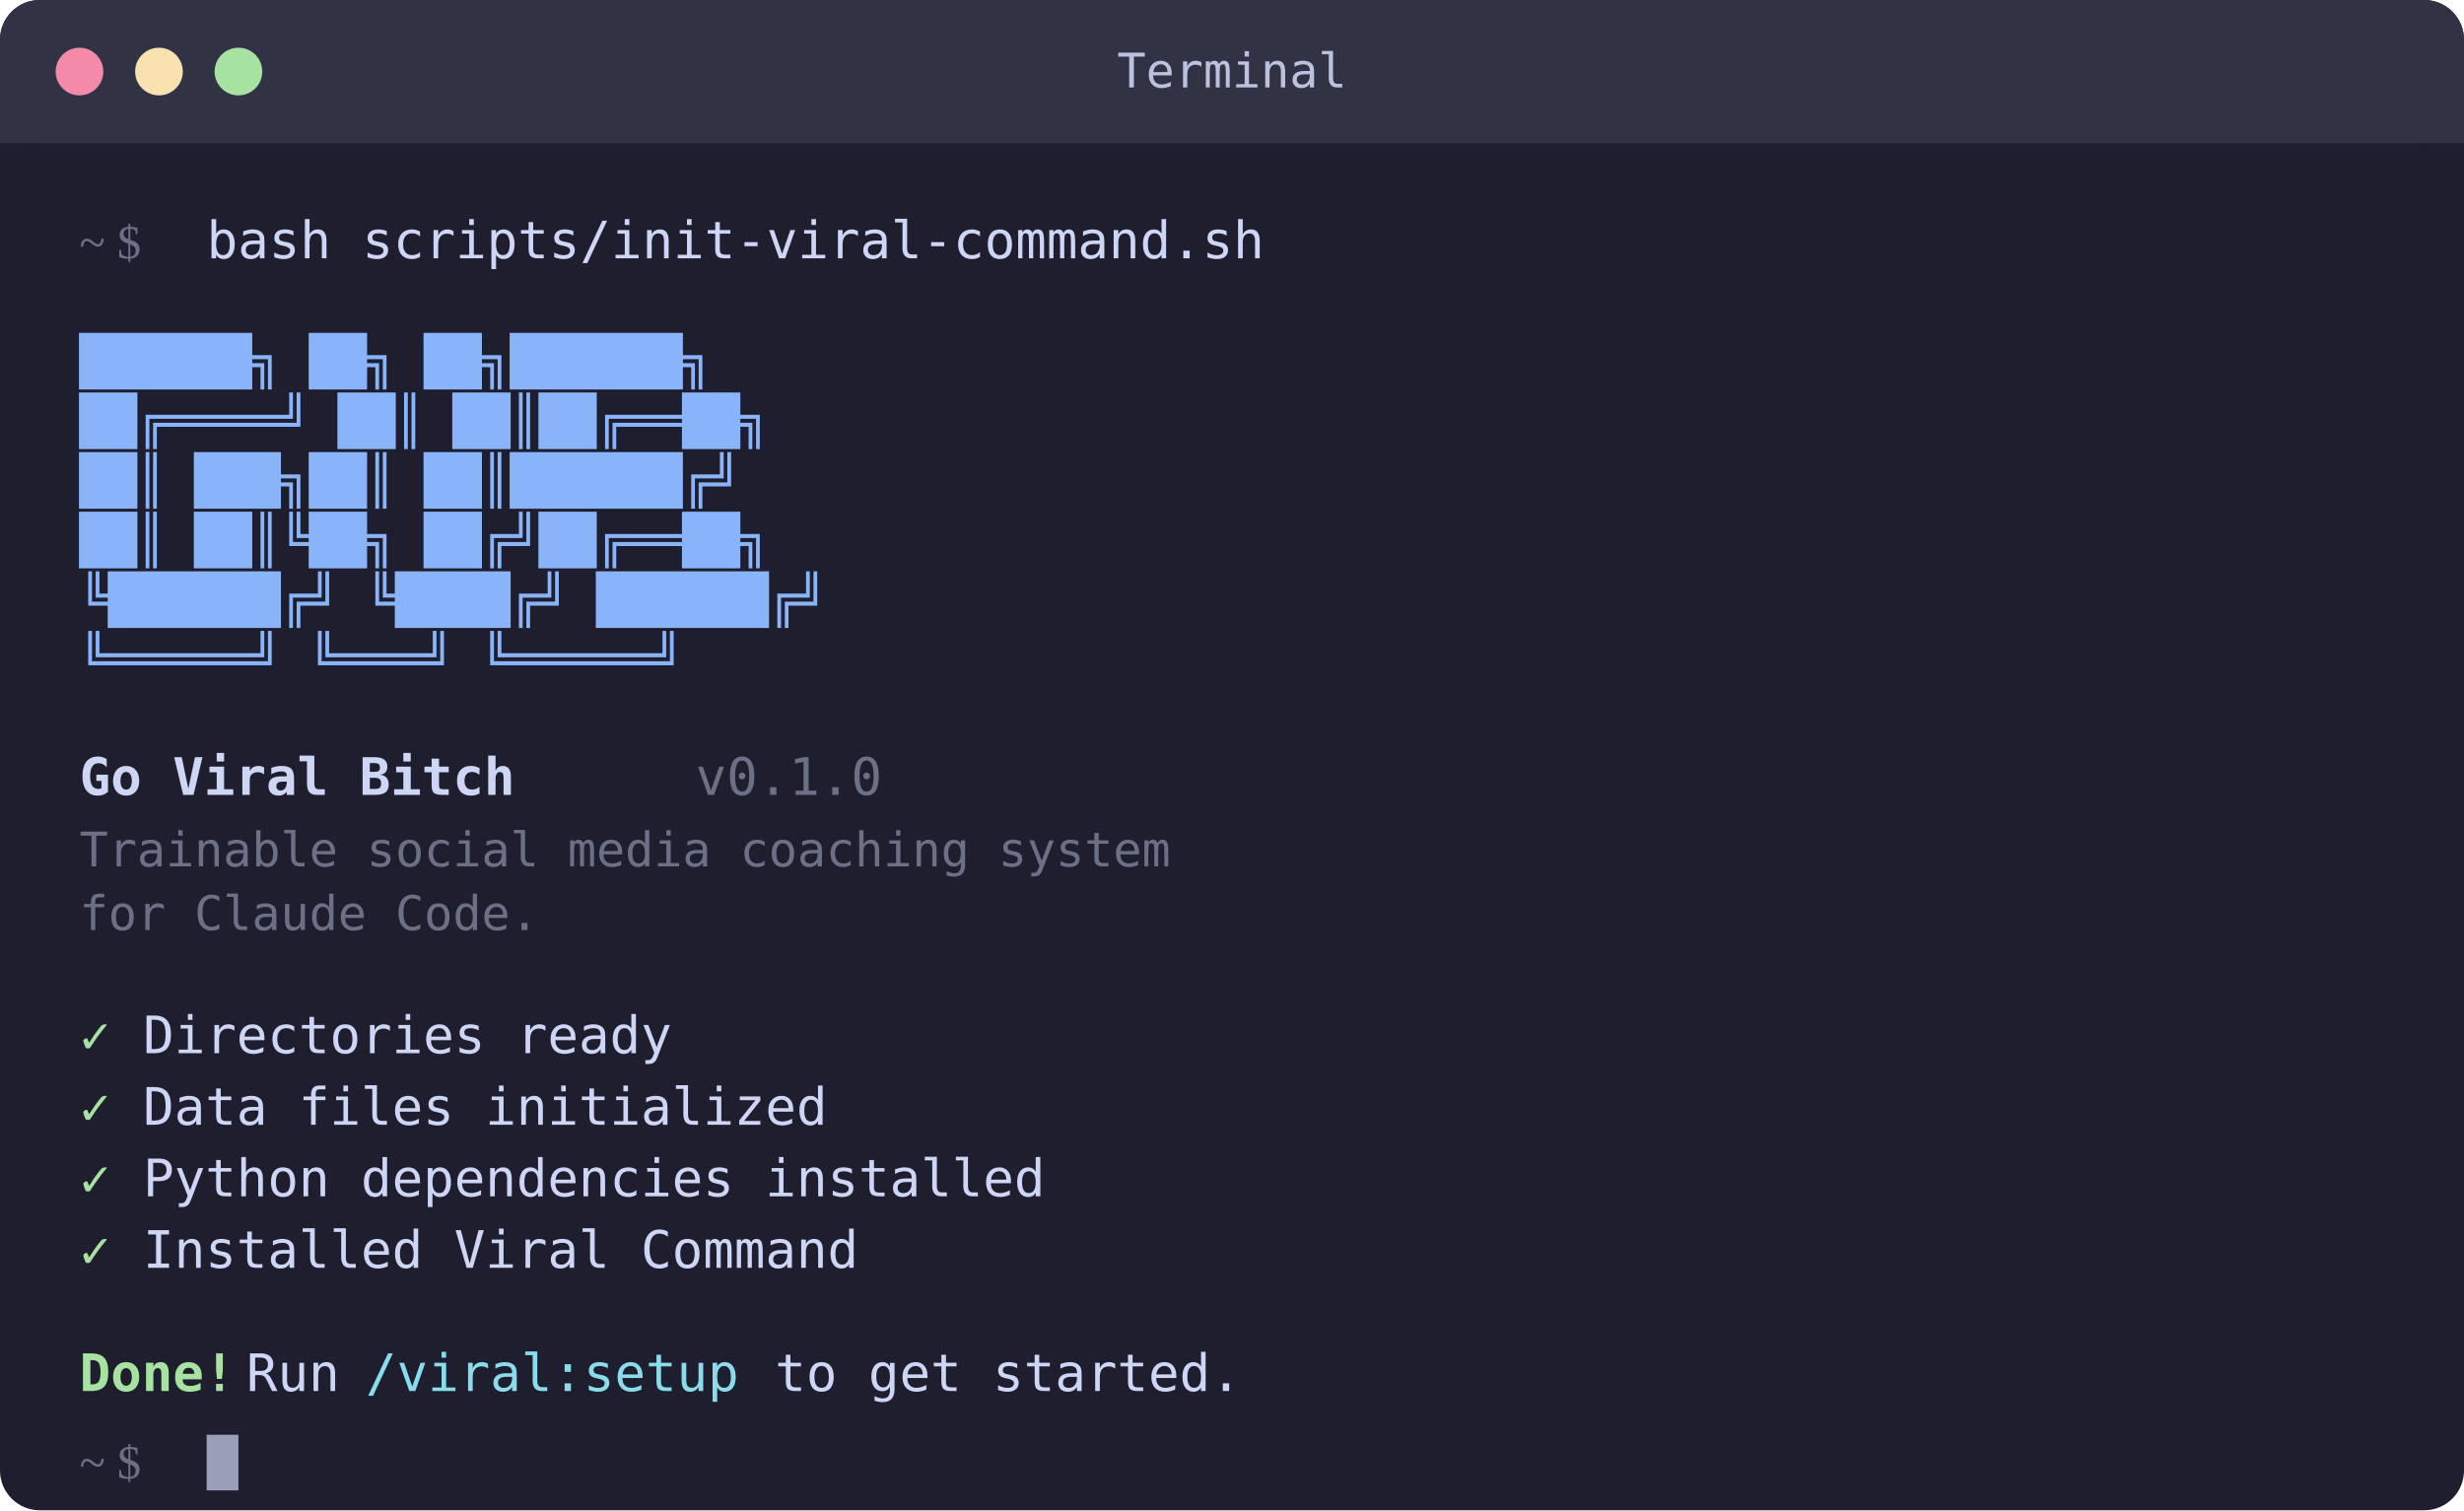
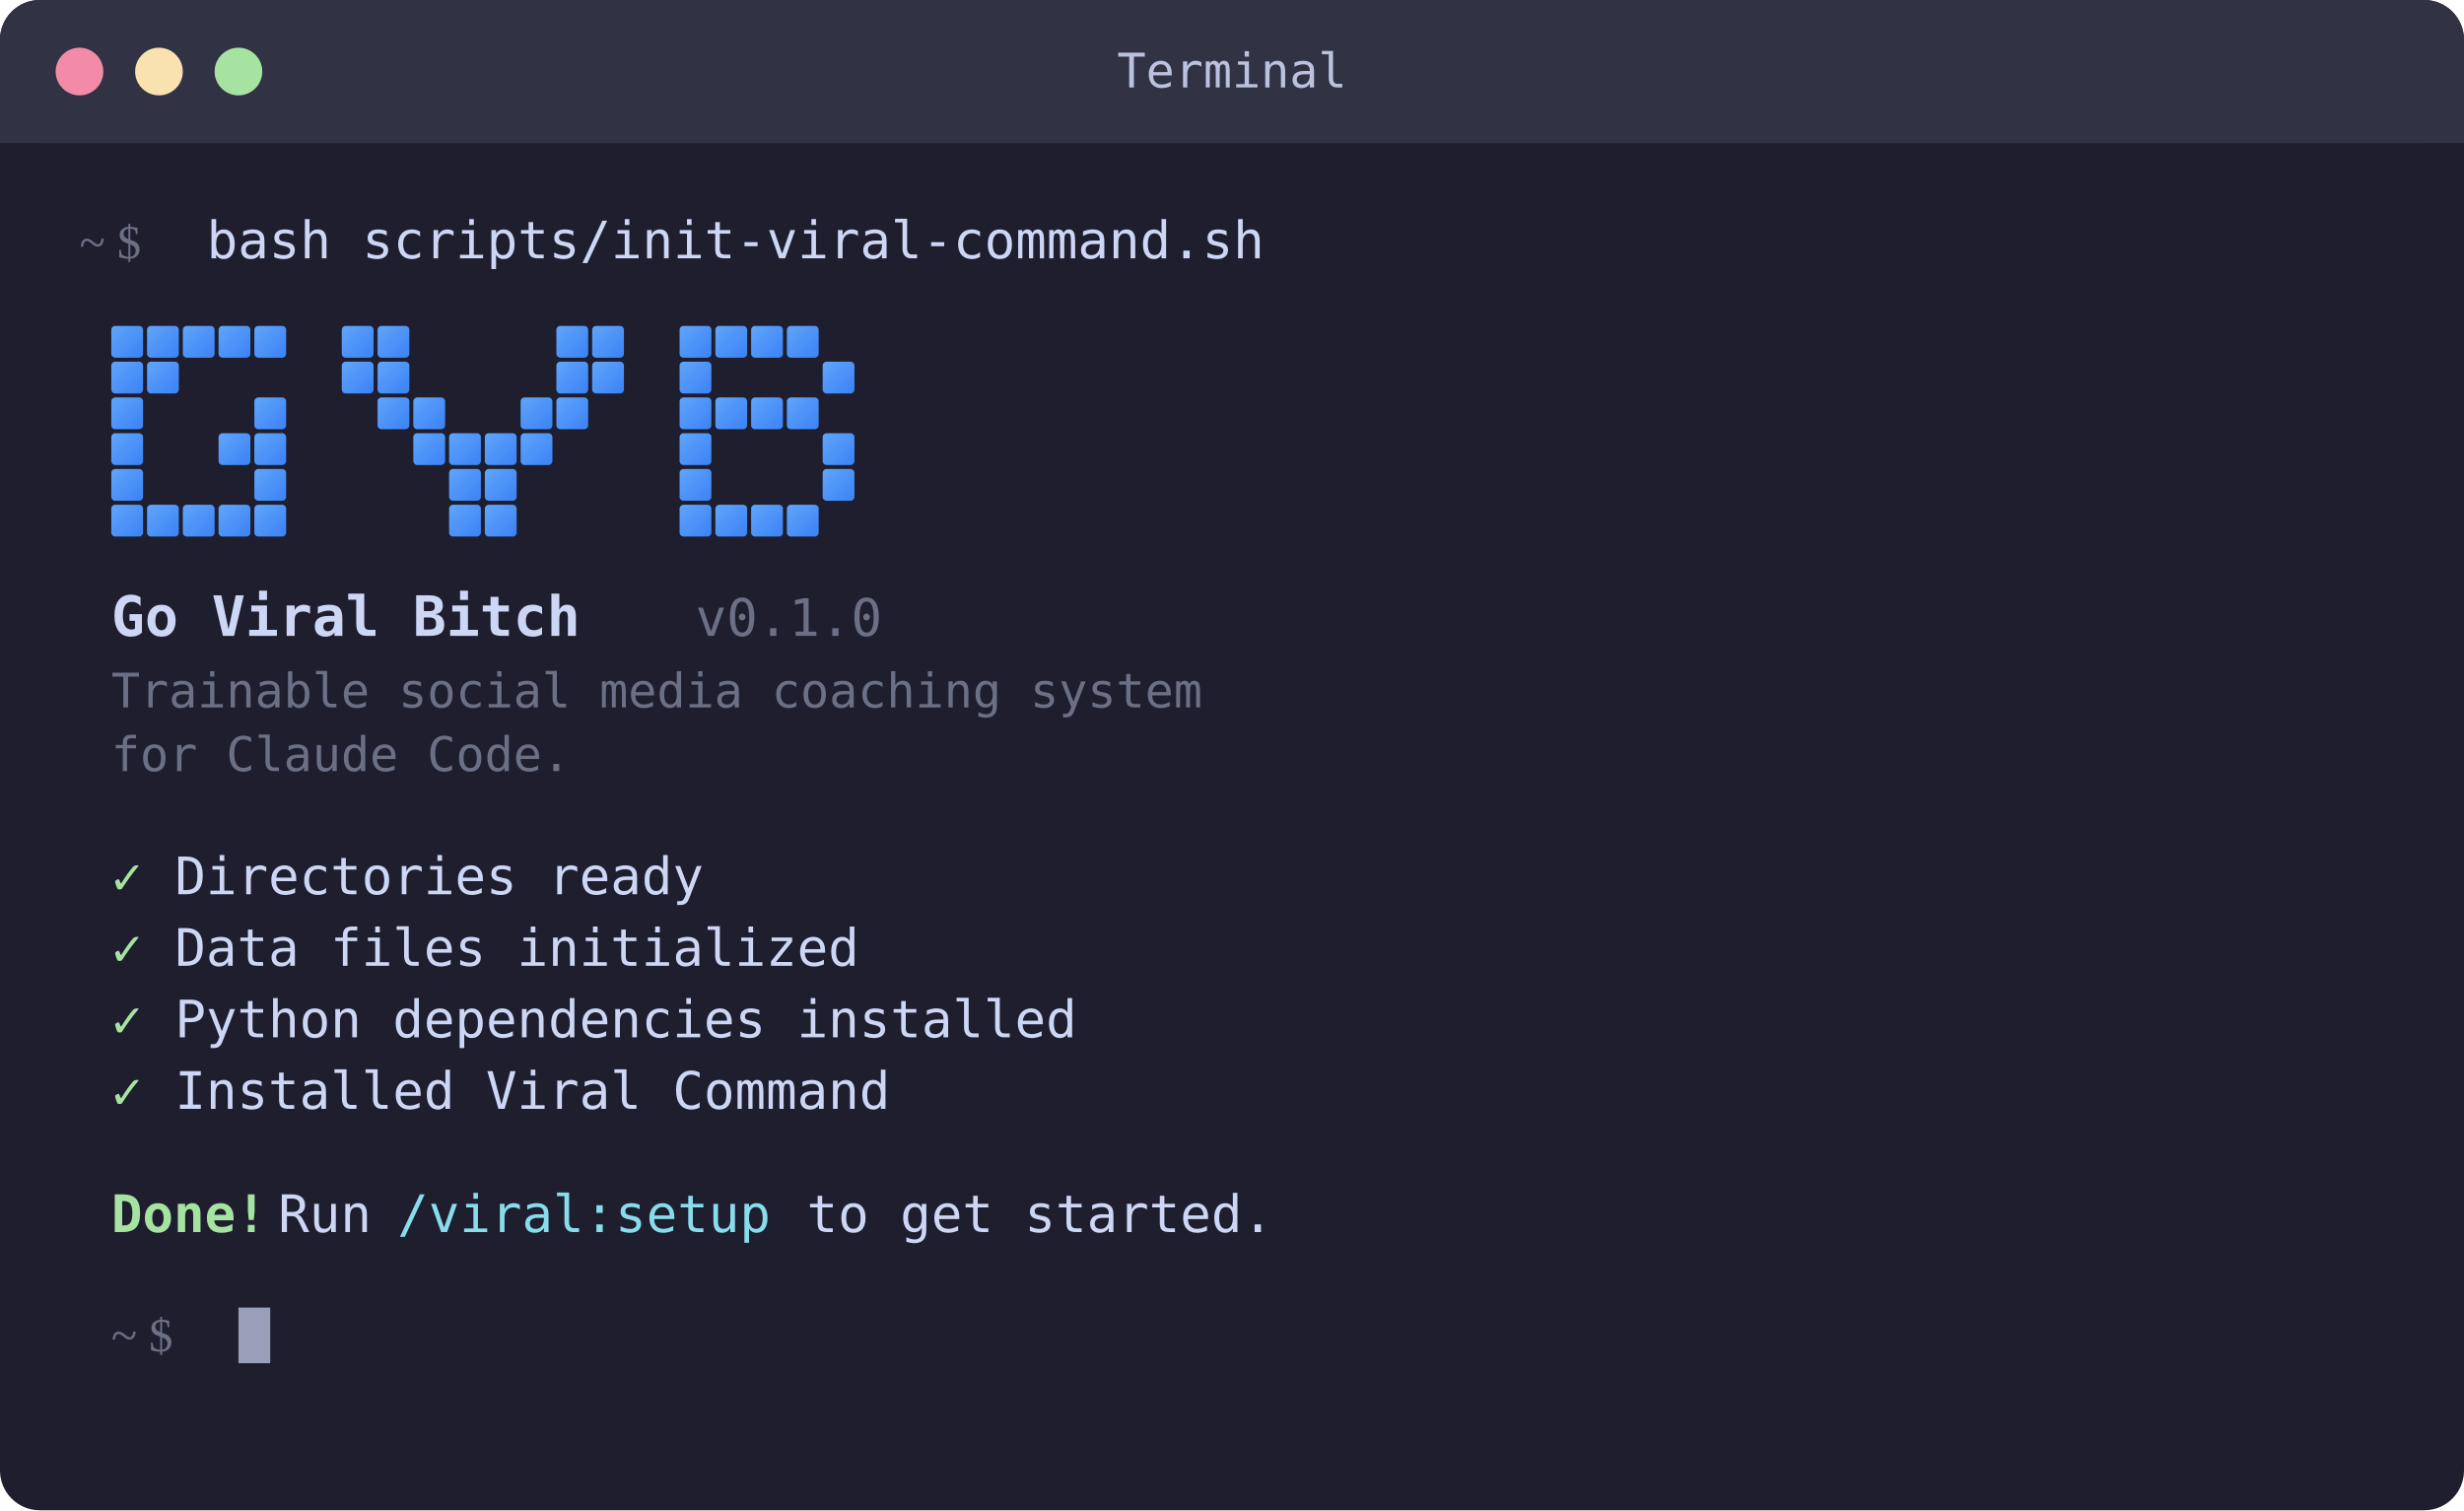
<svg xmlns="http://www.w3.org/2000/svg" viewBox="0 0 620 380" width="620" height="380">
  <defs>
    <style>
      .bg { fill: #1e1e2e; }
      .titlebar { fill: #313244; }
      .red { fill: #f38ba8; }
      .yellow { fill: #f9e2af; }
      .green { fill: #a6e3a1; }
      .text { fill: #cdd6f4; font-family: 'SF Mono', 'Fira Code', 'Cascadia Code', monospace; font-size: 13px; }
-       .blue { fill: #89b4fa; }
      .dim { fill: #6c7086; }
      .white { fill: #cdd6f4; font-weight: bold; }
      .cyan { fill: #89dceb; }
      .green-text { fill: #a6e3a1; }
      .title-text { fill: #bac2de; font-family: 'SF Mono', monospace; font-size: 12px; }
      .prompt { fill: #6c7086; }
    </style>
+     <linearGradient id="blue" x1="0%" y1="0%" x2="100%" y2="100%">
+       <stop offset="0%" style="stop-color:#60a5fa" />
+       <stop offset="100%" style="stop-color:#3b82f6" />
+     </linearGradient>
  </defs>
  <rect class="bg" width="620" height="380" rx="10" />
  <rect class="titlebar" width="620" height="36" rx="10" />
  <rect class="titlebar" y="20" width="620" height="16" />
  <circle class="red" cx="20" cy="18" r="6" />
  <circle class="yellow" cx="40" cy="18" r="6" />
  <circle class="green" cx="60" cy="18" r="6" />
  <text class="title-text" x="310" y="22" text-anchor="middle">Terminal</text>
  <text class="prompt" x="20" y="65">~ $</text>
  <text class="text" x="52" y="65">bash scripts/init-viral-command.sh</text>
-   <text class="blue" x="20" y="95" font-family="'SF Mono','Fira Code','Cascadia Code','Menlo','Consolas',monospace" font-size="12" font-weight="bold"> ██████╗ ██╗   ██╗██████╗ </text>
-   <text class="blue" x="20" y="110" font-family="'SF Mono','Fira Code','Cascadia Code','Menlo','Consolas',monospace" font-size="12" font-weight="bold">██╔════╝ ██║   ██║██╔══██╗</text>
-   <text class="blue" x="20" y="125" font-family="'SF Mono','Fira Code','Cascadia Code','Menlo','Consolas',monospace" font-size="12" font-weight="bold">██║  ███╗██║   ██║██████╔╝</text>
-   <text class="blue" x="20" y="140" font-family="'SF Mono','Fira Code','Cascadia Code','Menlo','Consolas',monospace" font-size="12" font-weight="bold">██║   ██║╚██╗ ██╔╝██╔══██╗</text>
-   <text class="blue" x="20" y="155" font-family="'SF Mono','Fira Code','Cascadia Code','Menlo','Consolas',monospace" font-size="12" font-weight="bold">╚██████╔╝ ╚████╔╝ ██████╔╝</text>
-   <text class="blue" x="20" y="170" font-family="'SF Mono','Fira Code','Cascadia Code','Menlo','Consolas',monospace" font-size="12" font-weight="bold"> ╚═════╝   ╚═══╝  ╚═════╝ </text>
-   <text class="white" x="20" y="200" font-family="monospace" font-size="13">   Go Viral Bitch</text>
-   <text class="dim" x="175" y="200" font-family="monospace" font-size="13">v0.1.0</text>
-   <text class="dim" x="20" y="218" font-family="monospace" font-size="12">   Trainable social media coaching system</text>
-   <text class="dim" x="20" y="234" font-family="monospace" font-size="12">   for Claude Code.</text>
-   <text class="green-text" x="20" y="265" font-family="monospace" font-size="13">✓</text>
-   <text class="text" x="36" y="265" font-family="monospace" font-size="13">Directories ready</text>
-   <text class="green-text" x="20" y="283" font-family="monospace" font-size="13">✓</text>
-   <text class="text" x="36" y="283" font-family="monospace" font-size="13">Data files initialized</text>
-   <text class="green-text" x="20" y="301" font-family="monospace" font-size="13">✓</text>
-   <text class="text" x="36" y="301" font-family="monospace" font-size="13">Python dependencies installed</text>
-   <text class="green-text" x="20" y="319" font-family="monospace" font-size="13">✓</text>
-   <text class="text" x="36" y="319" font-family="monospace" font-size="13">Installed Viral Command</text>
-   <text class="green-text" x="20" y="350" font-family="monospace" font-size="13" font-weight="bold">Done!</text>
-   <text class="text" x="62" y="350" font-family="monospace" font-size="13">Run</text>
-   <text class="cyan" x="92" y="350" font-family="monospace" font-size="13">/viral:setup</text>
-   <text class="text" x="195" y="350" font-family="monospace" font-size="13">to get started.</text>
-   <text class="prompt" x="20" y="372">~ $</text>
-   <rect class="text" x="52" y="361" width="8" height="14" opacity="0.7" />
+   <g fill="url(#blue)">
+     <rect x="28" y="82" width="8" height="8" rx="1" />
+     <rect x="37" y="82" width="8" height="8" rx="1" />
+     <rect x="46" y="82" width="8" height="8" rx="1" />
+     <rect x="55" y="82" width="8" height="8" rx="1" />
+     <rect x="64" y="82" width="8" height="8" rx="1" />
+     <rect x="28" y="91" width="8" height="8" rx="1" />
+     <rect x="37" y="91" width="8" height="8" rx="1" />
+     <rect x="28" y="100" width="8" height="8" rx="1" />
+     <rect x="28" y="109" width="8" height="8" rx="1" />
+     <rect x="55" y="109" width="8" height="8" rx="1" />
+     <rect x="64" y="109" width="8" height="8" rx="1" />
+     <rect x="28" y="118" width="8" height="8" rx="1" />
+     <rect x="64" y="100" width="8" height="8" rx="1" />
+     <rect x="64" y="118" width="8" height="8" rx="1" />
+     <rect x="28" y="127" width="8" height="8" rx="1" />
+     <rect x="37" y="127" width="8" height="8" rx="1" />
+     <rect x="46" y="127" width="8" height="8" rx="1" />
+     <rect x="55" y="127" width="8" height="8" rx="1" />
+     <rect x="64" y="127" width="8" height="8" rx="1" />
+     <rect x="86" y="82" width="8" height="8" rx="1" />
+     <rect x="95" y="82" width="8" height="8" rx="1" />
+     <rect x="140" y="82" width="8" height="8" rx="1" />
+     <rect x="149" y="82" width="8" height="8" rx="1" />
+     <rect x="86" y="91" width="8" height="8" rx="1" />
+     <rect x="95" y="91" width="8" height="8" rx="1" />
+     <rect x="140" y="91" width="8" height="8" rx="1" />
+     <rect x="149" y="91" width="8" height="8" rx="1" />
+     <rect x="95" y="100" width="8" height="8" rx="1" />
+     <rect x="104" y="100" width="8" height="8" rx="1" />
+     <rect x="131" y="100" width="8" height="8" rx="1" />
+     <rect x="140" y="100" width="8" height="8" rx="1" />
+     <rect x="104" y="109" width="8" height="8" rx="1" />
+     <rect x="113" y="109" width="8" height="8" rx="1" />
+     <rect x="122" y="109" width="8" height="8" rx="1" />
+     <rect x="131" y="109" width="8" height="8" rx="1" />
+     <rect x="113" y="118" width="8" height="8" rx="1" />
+     <rect x="122" y="118" width="8" height="8" rx="1" />
+     <rect x="113" y="127" width="8" height="8" rx="1" />
+     <rect x="122" y="127" width="8" height="8" rx="1" />
+     <rect x="171" y="82" width="8" height="8" rx="1" />
+     <rect x="180" y="82" width="8" height="8" rx="1" />
+     <rect x="189" y="82" width="8" height="8" rx="1" />
+     <rect x="198" y="82" width="8" height="8" rx="1" />
+     <rect x="171" y="91" width="8" height="8" rx="1" />
+     <rect x="207" y="91" width="8" height="8" rx="1" />
+     <rect x="171" y="100" width="8" height="8" rx="1" />
+     <rect x="180" y="100" width="8" height="8" rx="1" />
+     <rect x="189" y="100" width="8" height="8" rx="1" />
+     <rect x="198" y="100" width="8" height="8" rx="1" />
+     <rect x="171" y="109" width="8" height="8" rx="1" />
+     <rect x="207" y="109" width="8" height="8" rx="1" />
+     <rect x="171" y="118" width="8" height="8" rx="1" />
+     <rect x="207" y="118" width="8" height="8" rx="1" />
+     <rect x="171" y="127" width="8" height="8" rx="1" />
+     <rect x="180" y="127" width="8" height="8" rx="1" />
+     <rect x="189" y="127" width="8" height="8" rx="1" />
+     <rect x="198" y="127" width="8" height="8" rx="1" />
+   </g>
+   <text class="white" x="28" y="160" font-family="'SF Mono',monospace" font-size="14" font-weight="bold">Go Viral Bitch</text>
+   <text class="dim" x="175" y="160" font-family="monospace" font-size="13">v0.1.0</text>
+   <text class="dim" x="28" y="178" font-family="monospace" font-size="12">Trainable social media coaching system</text>
+   <text class="dim" x="28" y="194" font-family="monospace" font-size="12">for Claude Code.</text>
+   <text class="green-text" x="28" y="225" font-family="monospace" font-size="13">✓</text>
+   <text class="text" x="44" y="225" font-family="monospace" font-size="13">Directories ready</text>
+   <text class="green-text" x="28" y="243" font-family="monospace" font-size="13">✓</text>
+   <text class="text" x="44" y="243" font-family="monospace" font-size="13">Data files initialized</text>
+   <text class="green-text" x="28" y="261" font-family="monospace" font-size="13">✓</text>
+   <text class="text" x="44" y="261" font-family="monospace" font-size="13">Python dependencies installed</text>
+   <text class="green-text" x="28" y="279" font-family="monospace" font-size="13">✓</text>
+   <text class="text" x="44" y="279" font-family="monospace" font-size="13">Installed Viral Command</text>
+   <text class="green-text" x="28" y="310" font-family="monospace" font-size="13" font-weight="bold">Done!</text>
+   <text class="text" x="70" y="310" font-family="monospace" font-size="13">Run</text>
+   <text class="cyan" x="100" y="310" font-family="monospace" font-size="13">/viral:setup</text>
+   <text class="text" x="203" y="310" font-family="monospace" font-size="13">to get started.</text>
+   <text class="prompt" x="28" y="340">~ $</text>
+   <rect fill="#cdd6f4" x="60" y="329" width="8" height="14" opacity="0.7" />
</svg>
